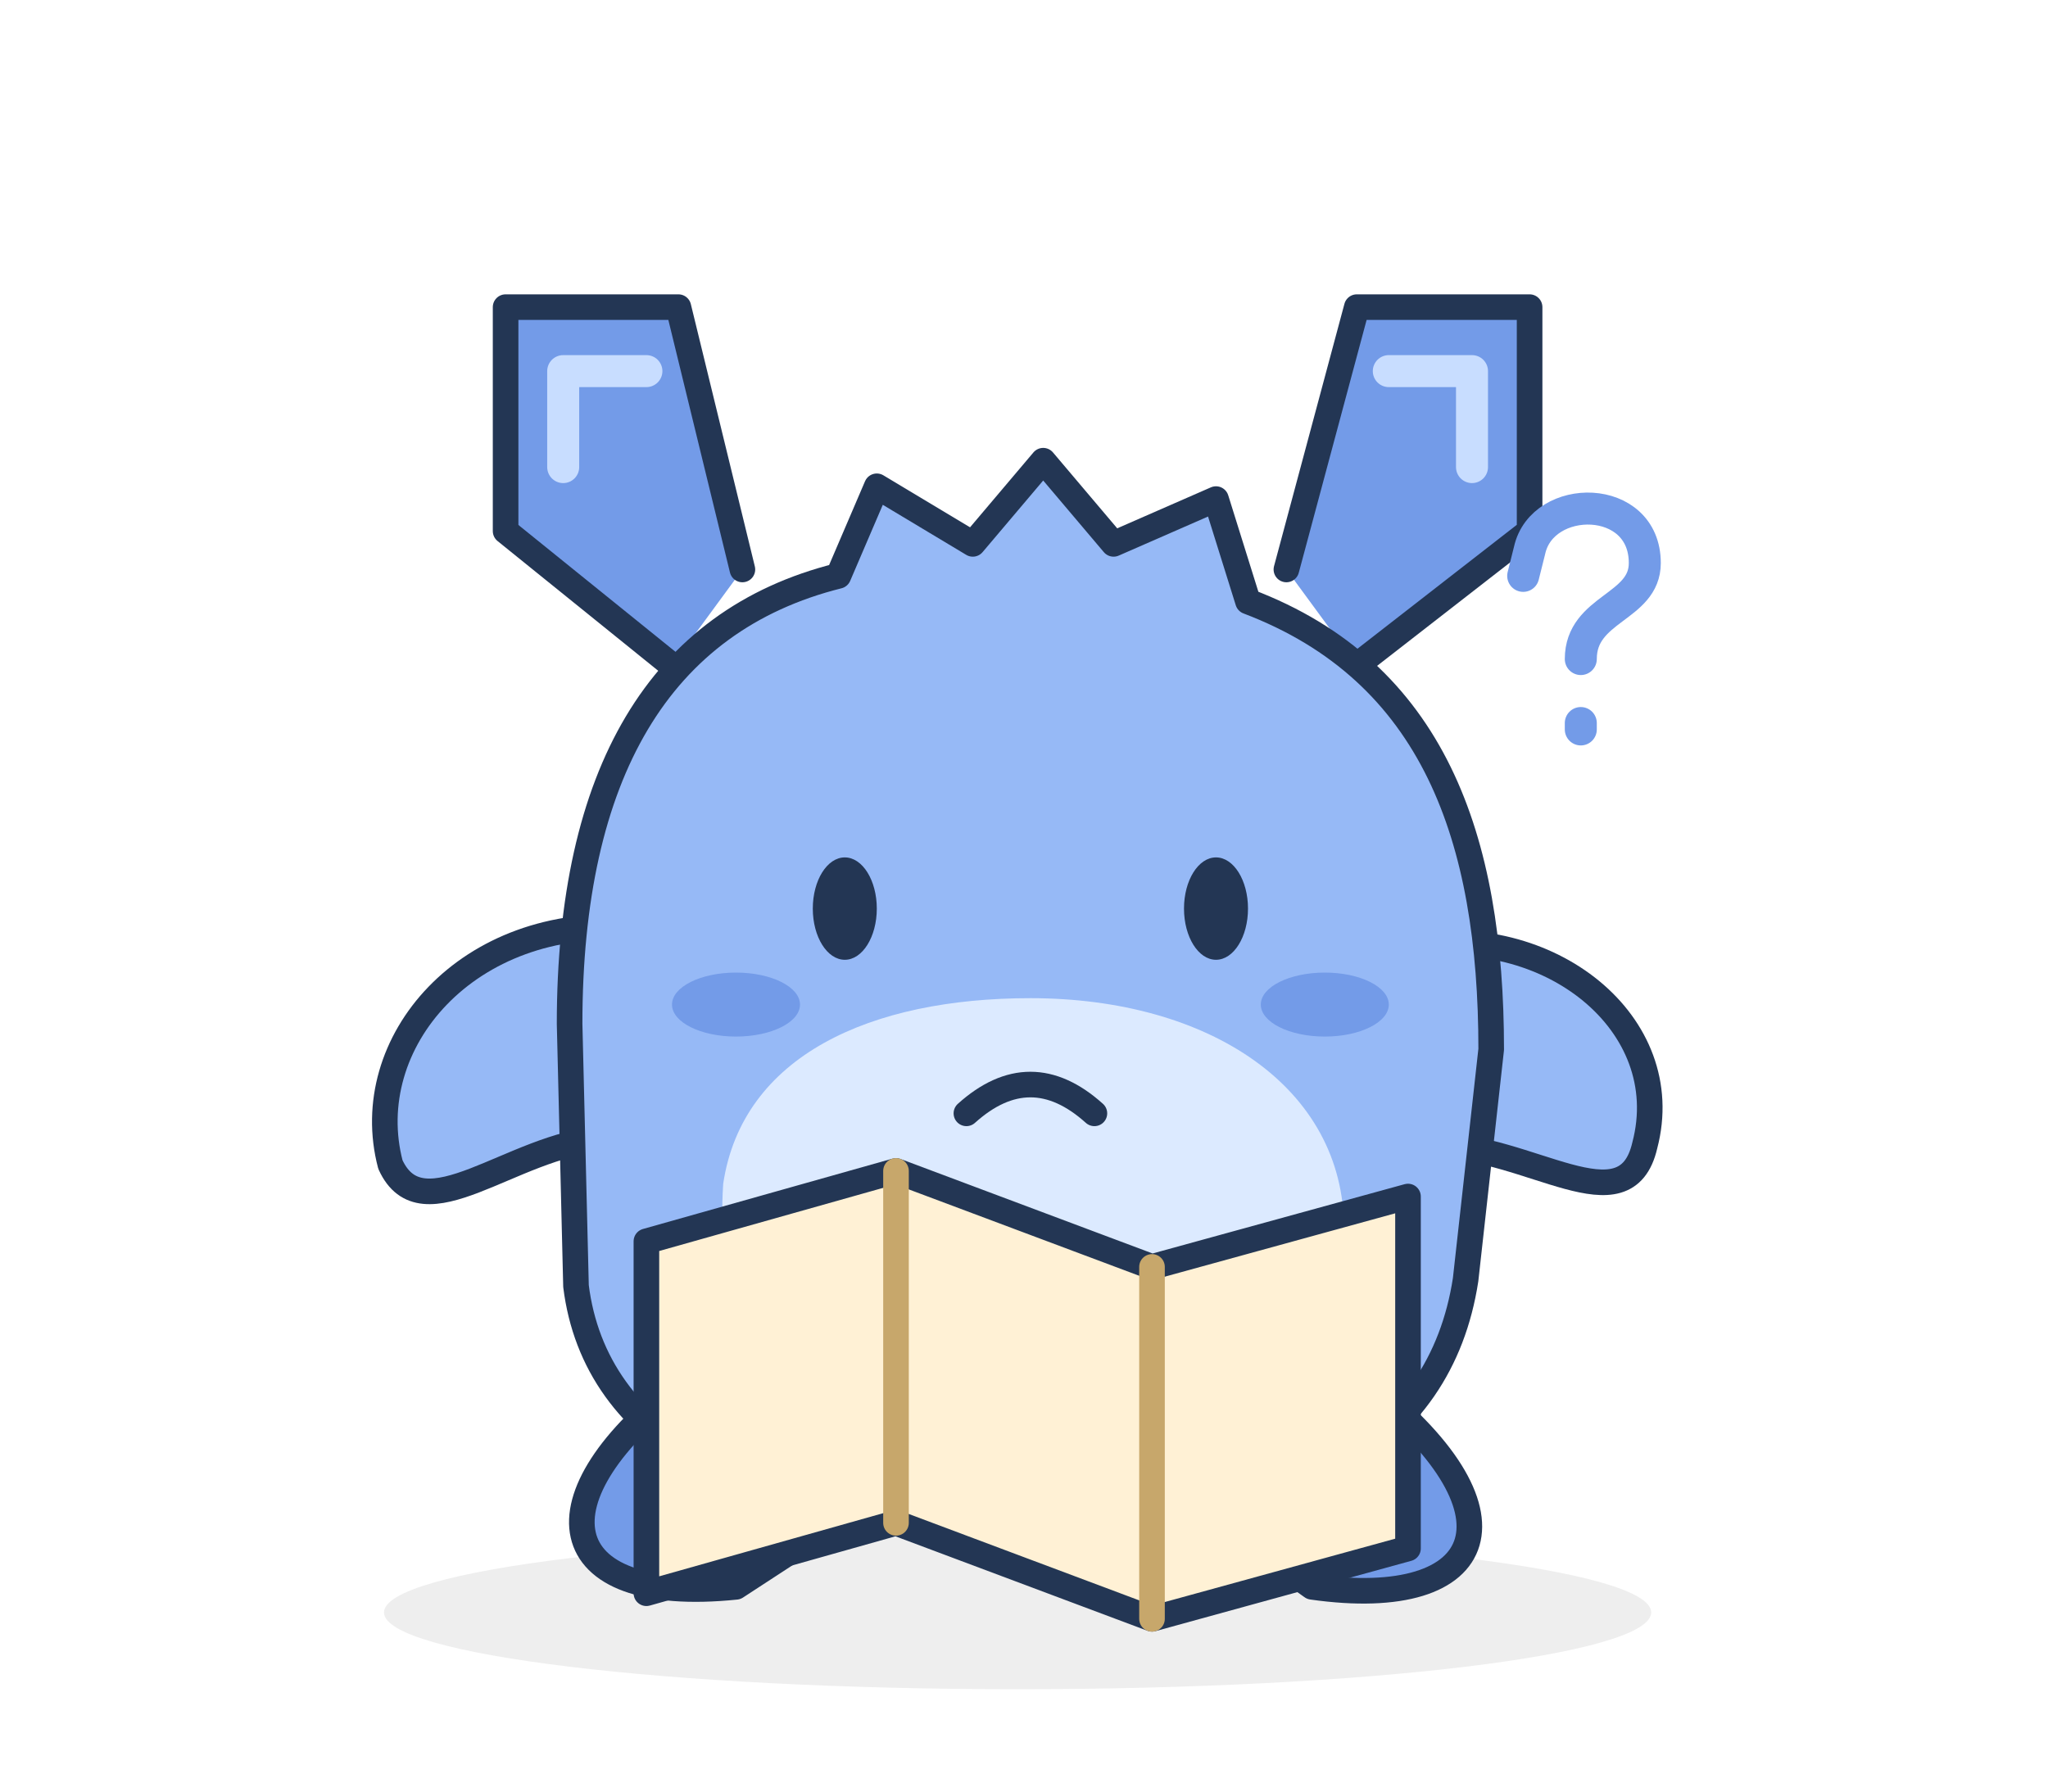
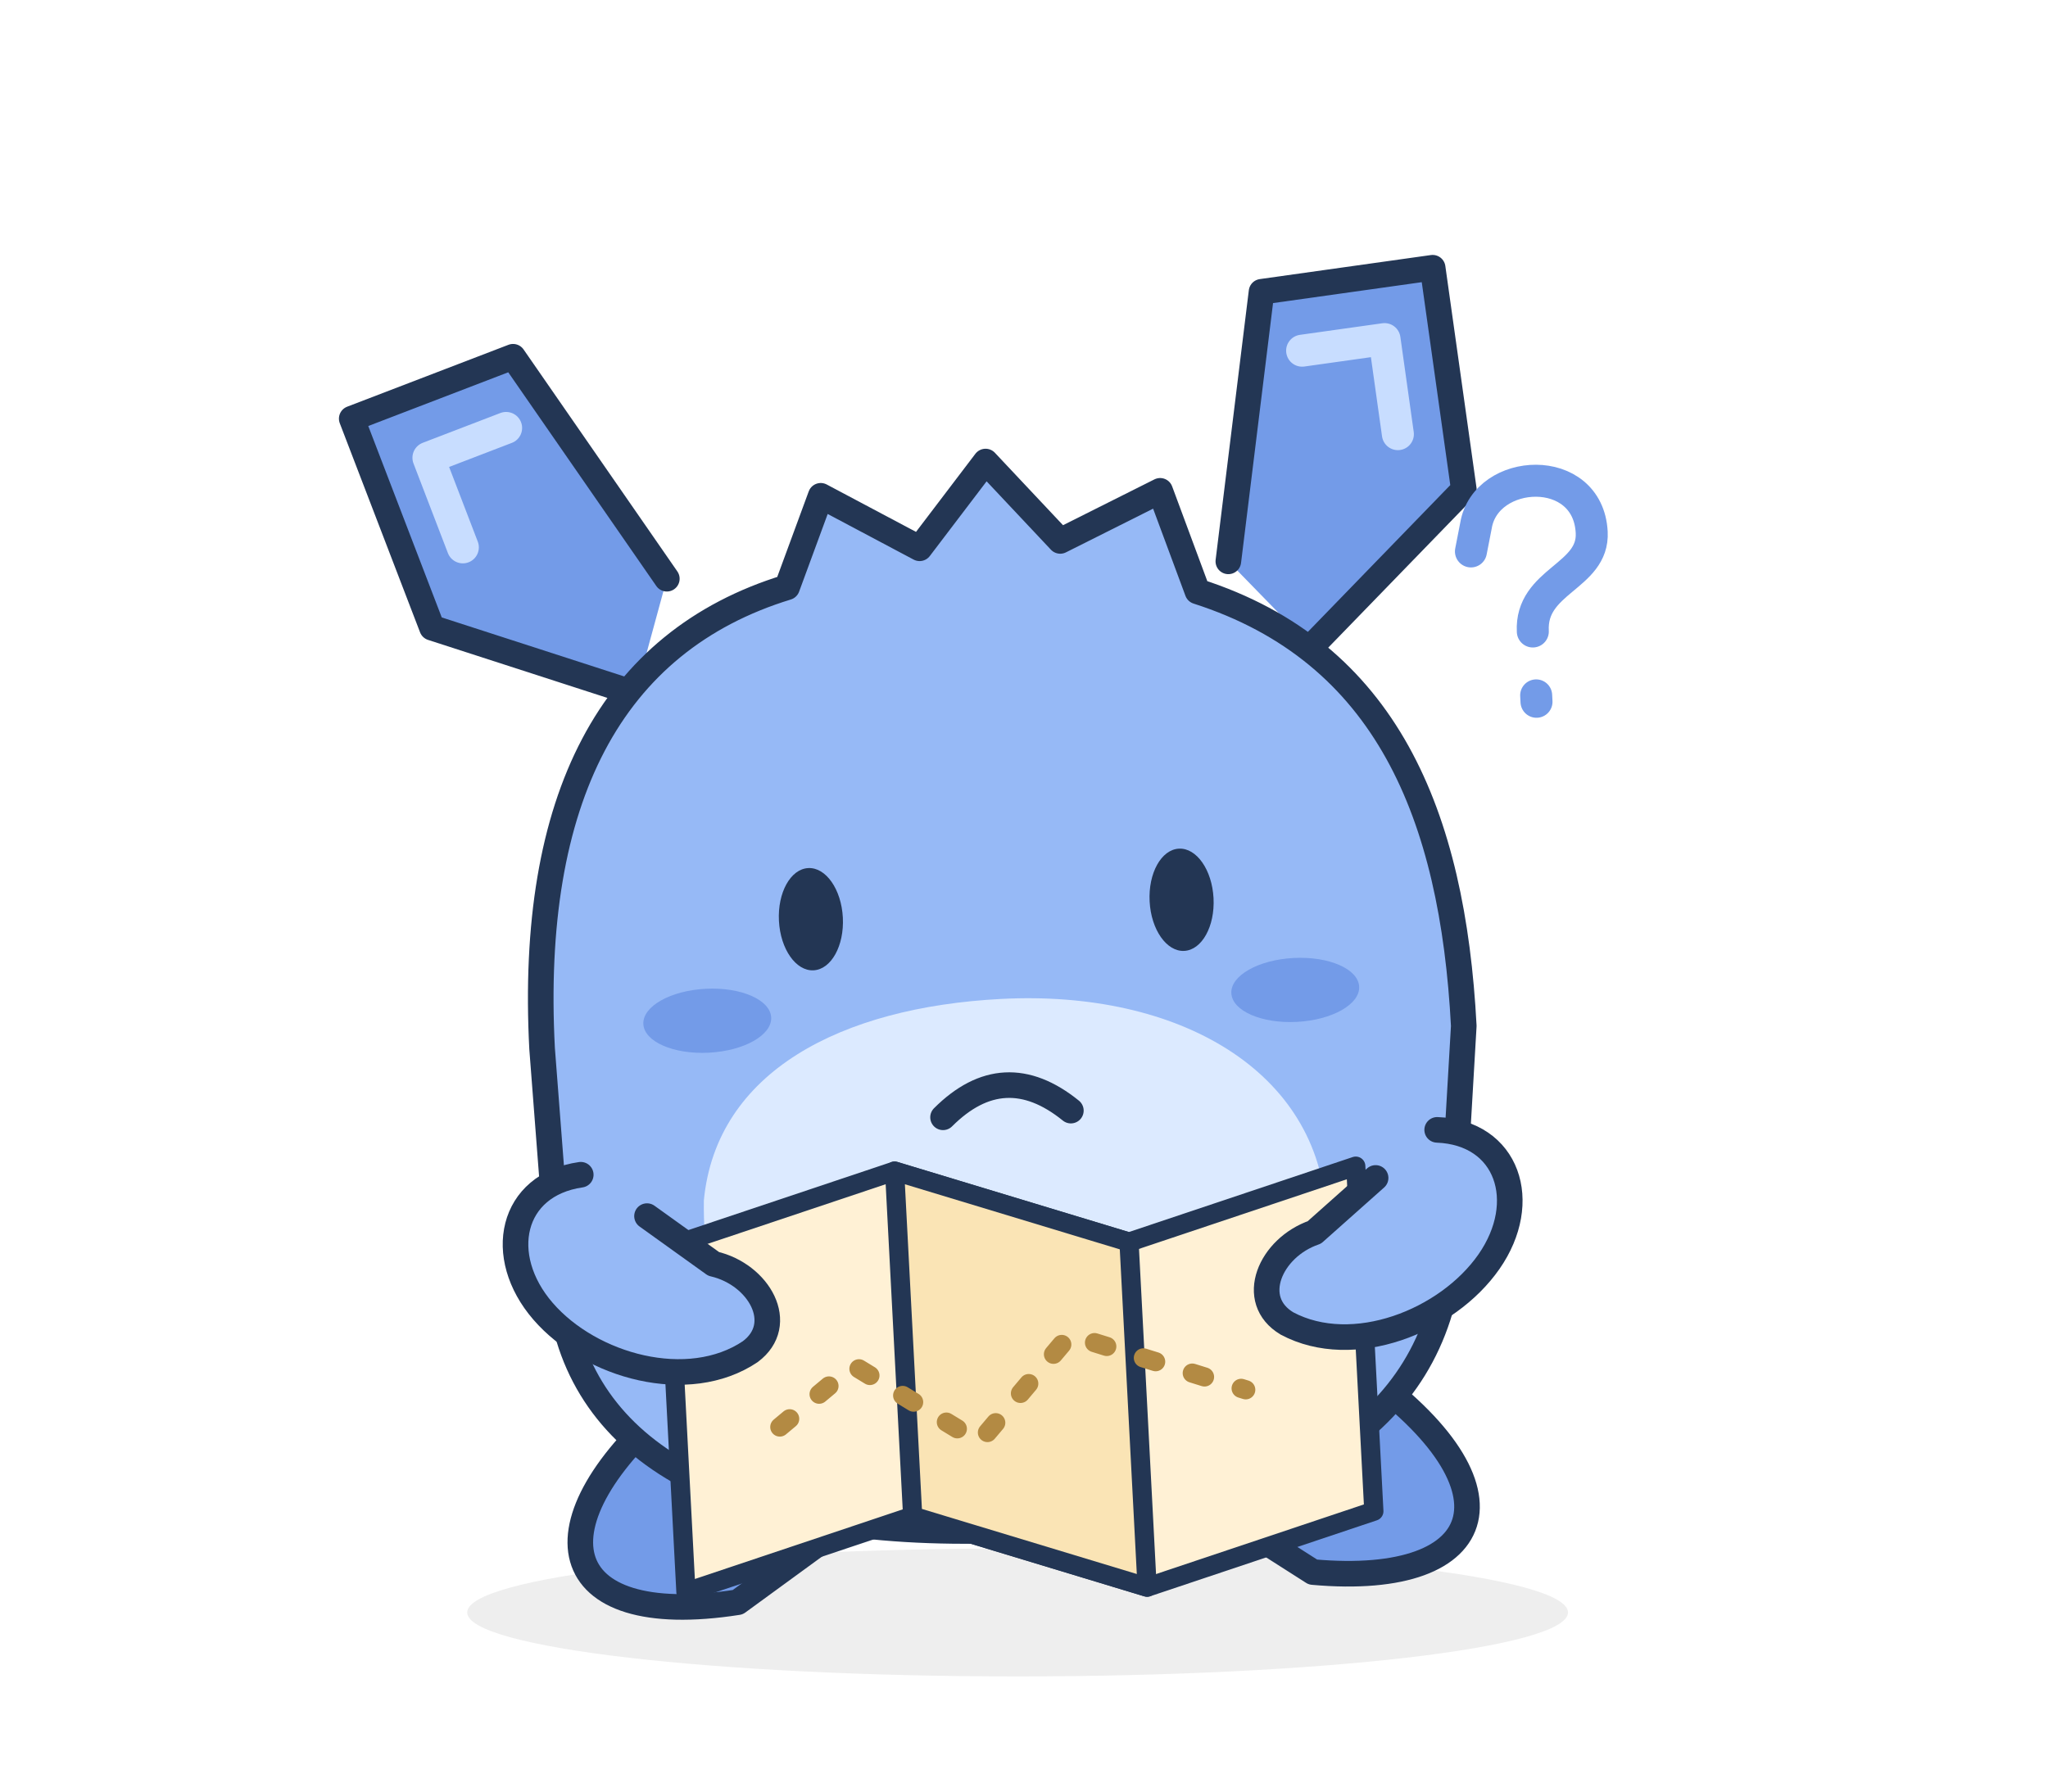
- <svg xmlns="http://www.w3.org/2000/svg" viewBox="0 0 320 280" fill="none" aria-hidden="true" focusable="false" class="terrence-mascot" data-pose="lost">
-   <ellipse cx="159" cy="252" rx="99" ry="12" fill="currentColor" opacity=".07" />
+ <svg xmlns="http://www.w3.org/2000/svg" viewBox="0 0 320 280" fill="none" aria-hidden="true" focusable="false" class="terrence-mascot" data-pose="lost" data-detail="full" data-surface="transparent">
+   <ellipse class="terrence-secondary-detail" cx="159" cy="252" rx="86" ry="10" fill="currentColor" opacity=".07" />
  <g class="terrence-body" stroke="#233654" stroke-width="4" stroke-linecap="round" stroke-linejoin="round">
-     <path d="M105 104 79 83 79 48 106 48 116 89M212 104 239 83 239 48 212 48 201 89" fill="#739BE8" />
-     <path d="M88 73V58H101M230 73V58H217" stroke="#C8DDFF" stroke-width="5" />
-     <path d="M107 216C83 234 86 251 115 248L138 233M184 233 205 248C233 252 239 236 213 216" fill="#739BE8" />
-     <path d="M99 145C73 143 56 163 61 182 66 193 80 179 94 178" fill="#96B9F6" />
-     <path d="M220 148C242 144 262 160 257 179 254 192 239 179 224 179" fill="#96B9F6" />
-     <path d="M89 160C89 121 103 97 131 90L137 76 152 85 163 72 174 85 190 78 195 94C224 105 233 131 233 164L229 200C225 226 202 239 161 239 117 239 93 225 90 201Z" fill="#96B9F6" />
-     <path d="M113 185C116 165 136 156 161 156 189 156 210 170 210 192 210 216 191 229 161 229 130 229 111 215 113 185Z" fill="#DCEAFF" stroke="none" />
-     <g class="terrence-face">
-       <ellipse cx="132" cy="142" rx="5" ry="8" fill="#233654" stroke="none" />
-       <ellipse cx="190" cy="142" rx="5" ry="8" fill="#233654" stroke="none" />
-       <ellipse cx="115" cy="157" rx="10" ry="5" fill="#739BE8" stroke="none" />
-       <ellipse cx="207" cy="157" rx="10" ry="5" fill="#739BE8" stroke="none" />
-       <path d="M151 174q10-9 20 0" />
-     </g>
-     <g>
-       <path d="m101 194 39-11 40 15 40-11v55l-40 11-40-15-39 11Z" fill="#FFF1D5" />
-       <path d="M140 183v55m40-40v55" stroke="#C7A76B" />
-       <path d="m238 90 1-4c2-9 18-9 18 2 0 7-10 7-10 15m0 10v1" stroke="#739BE8" stroke-width="5" />
+     <g class="terrence-pose" transform="rotate(-3 161 244)">
+       <g class="terrence-ears">
+         <g class="terrence-ear-left" transform="rotate(-18 110 100)">
+           <path d="M105 104 79 83 79 48 106 48 116 89" fill="#739BE8" />
+           <path class="terrence-secondary-detail" d="M88 73V58H101" stroke="#C8DDFF" stroke-width="5" />
+         </g>
+         <g class="terrence-ear-right" transform="rotate(-5 207 100)">
+           <path d="M212 104 239 83 239 48 212 48 201 89" fill="#739BE8" />
+           <path class="terrence-secondary-detail" d="M230 73V58H217" stroke="#C8DDFF" stroke-width="5" />
+         </g>
+       </g>
+       <path d="M107 216C83 234 86 251 115 248L138 233M184 233 205 248C233 252 239 236 213 216" fill="#739BE8" />
+       <path d="M89 160C89 121 103 97 131 90L137 76 152 85 163 72 174 85 190 78 195 94C224 105 233 131 233 164L229 200C225 226 202 239 161 239 117 239 93 225 90 201Z" fill="#96B9F6" />
+       <path d="M113 185C116 165 136 156 161 156 189 156 210 170 210 192 210 216 191 229 161 229 130 229 111 215 113 185Z" fill="#DCEAFF" stroke="none" />
+       <g class="terrence-face">
+         <g class="terrence-eyes">
+           <ellipse cx="132" cy="142" rx="5" ry="8" fill="#233654" stroke="none" />
+           <ellipse cx="190" cy="142" rx="5" ry="8" fill="#233654" stroke="none" />
+         </g>
+         <ellipse cx="115" cy="157" rx="10" ry="5" fill="#739BE8" stroke="none" />
+         <ellipse cx="207" cy="157" rx="10" ry="5" fill="#739BE8" stroke="none" />
+         <path d="M151 174q10-9 20 0" />
+       </g>
+       <path class="terrence-secondary-detail" d="m238 90 1-4c2-9 18-9 18 2 0 7-10 7-10 15m0 10v1" stroke="#739BE8" stroke-width="5" />
+       <g class="terrence-prop" data-prop="map" stroke-width="3">
+         <path d="m107 192 36-10 36 13 36-10v54l-36 10-36-13-36 10Z" fill="#FFF1D5" />
+         <path d="m143 182 36 13v54l-36-13Z" fill="#FAE4B5" />
+         <path class="terrence-secondary-detail" d="m123 221 12-9 19 13 15-16 27 10" stroke="#B38A43" stroke-dasharray="2 6" />
+       </g>
+       <g class="terrence-paw" transform="translate(0 0)">
+         <path d="M94 180C83 181 80 192 87 201 94 210 109 215 119 209 125 205 121 197 114 195L104 187Z" fill="#96B9F6" stroke="none" />
+         <path d="M94 180C83 181 80 192 87 201 94 210 109 215 119 209 125 205 121 197 114 195L104 187" />
+       </g>
+       <g class="terrence-paw" transform="translate(322 0) scale(-1 1)">
+         <path d="M94 180C83 181 80 192 87 201 94 210 109 215 119 209 125 205 121 197 114 195L104 187Z" fill="#96B9F6" stroke="none" />
+         <path d="M94 180C83 181 80 192 87 201 94 210 109 215 119 209 125 205 121 197 114 195L104 187" />
+       </g>
    </g>
  </g>
</svg>
